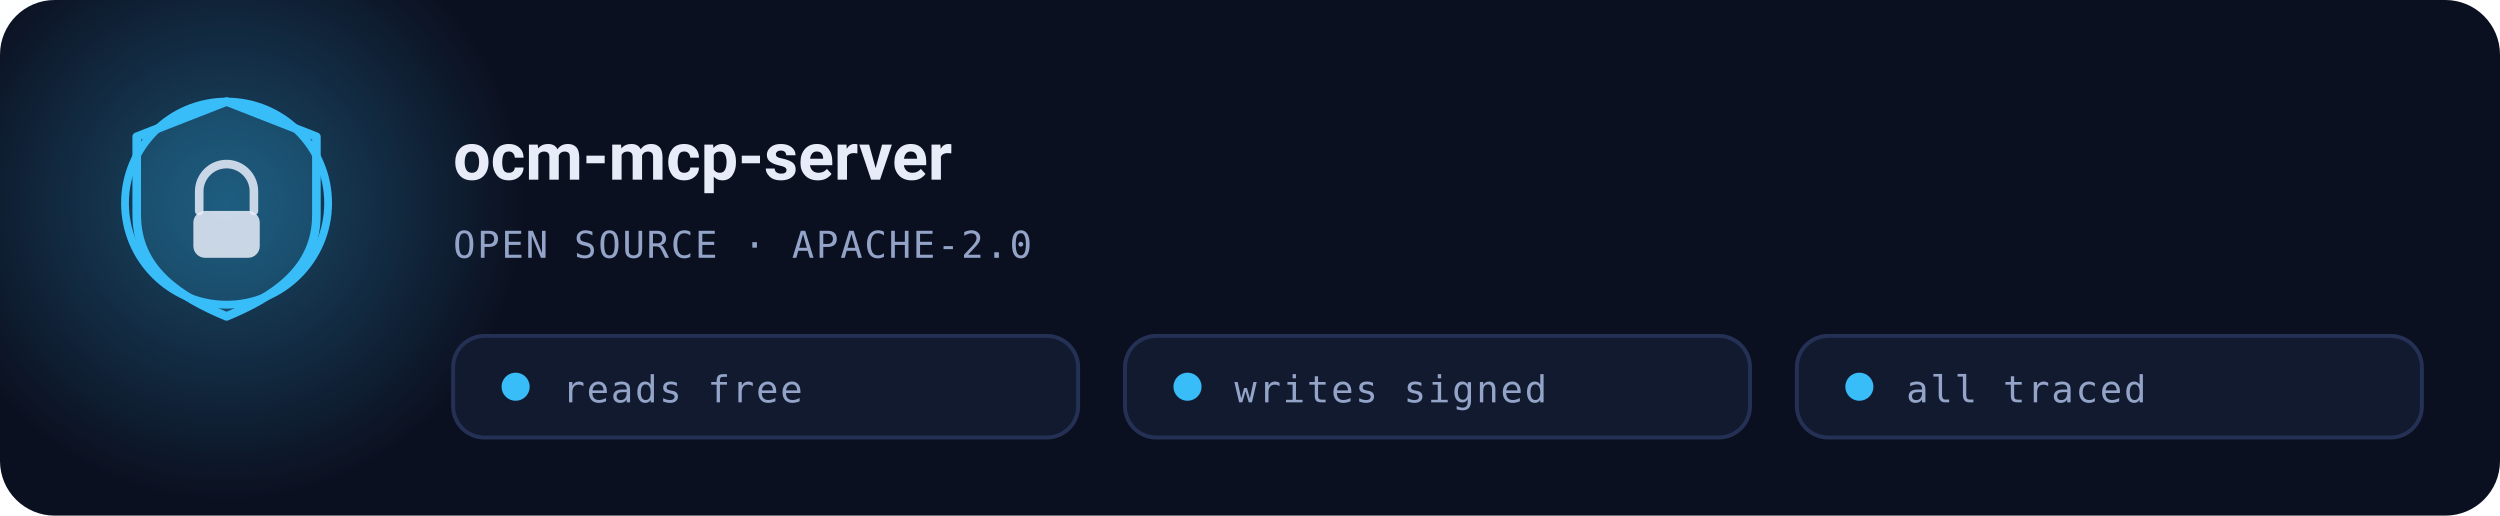
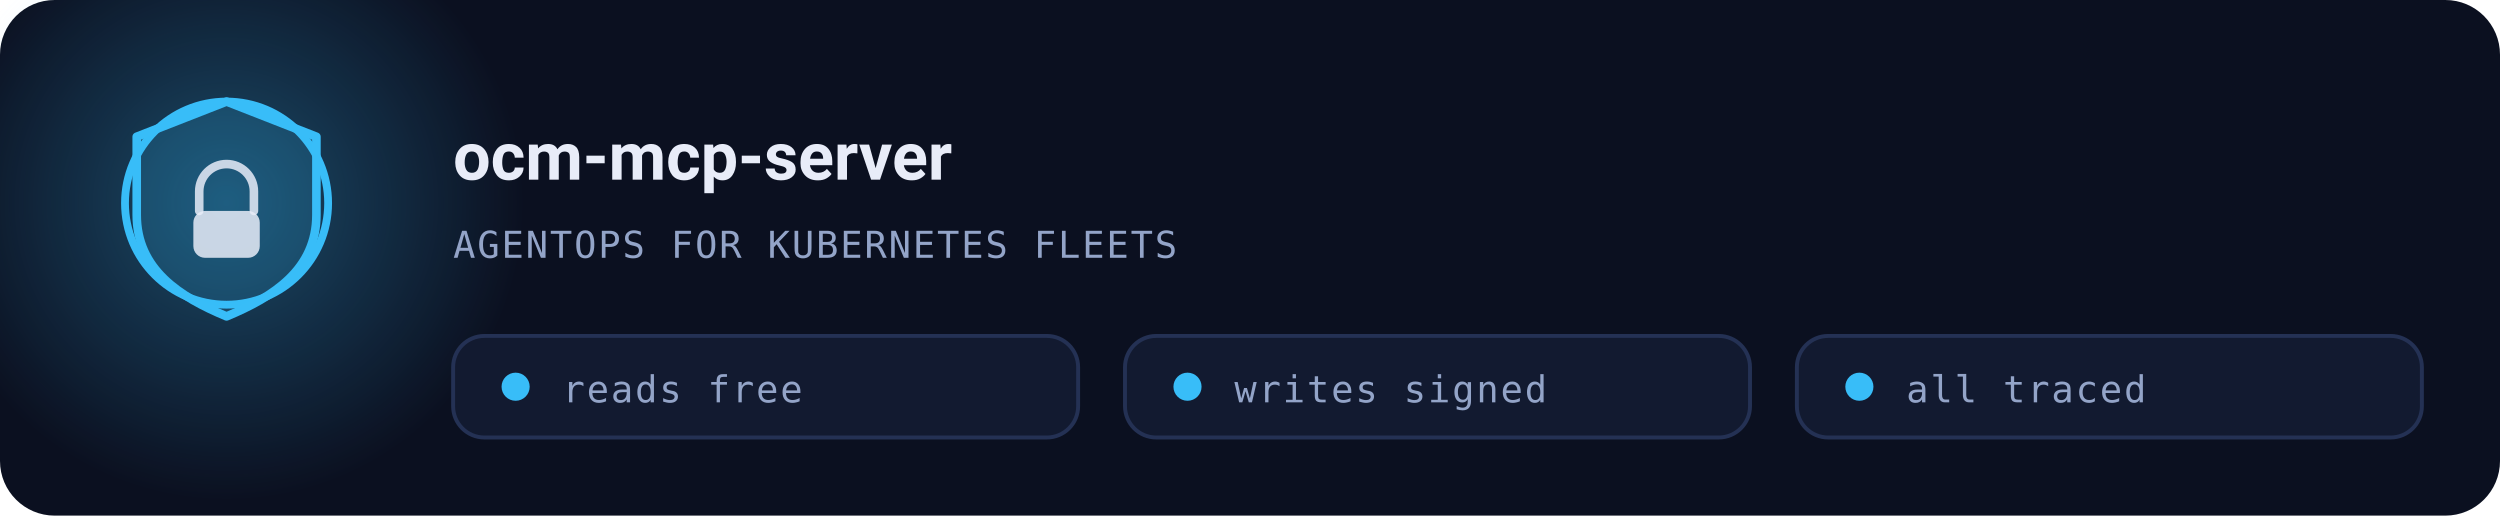
<svg xmlns="http://www.w3.org/2000/svg" viewBox="0 0 640 132" role="img" aria-label="ocm-mcp-server">
  <style>
    .mono{font-family:ui-monospace,SFMono-Regular,Menlo,Consolas,monospace}
    .sans{font-family:system-ui,-apple-system,Segoe UI,Roboto,sans-serif}
    .xs{font-size:9.5px;letter-spacing:.05em}
    @keyframes bob{0%,100%{transform:translateY(0)}50%{transform:translateY(-3px)}}
    @keyframes ping{0%,100%{opacity:.3;r:3.4}50%{opacity:1;r:5.2}}
    @keyframes ring{0%{opacity:.6;transform:scale(.76)}70%,100%{opacity:0;transform:scale(1.22)}}
    @keyframes shut{0%,42%{transform:translateY(-6px)}54%,100%{transform:translateY(0)}}
    @keyframes arc{from{stroke-dashoffset:150.8}to{stroke-dashoffset:0}}
    @keyframes spin{to{transform:rotate(360deg)}}
    @keyframes caret{0%,45%{opacity:1}55%,100%{opacity:0}}
    @keyframes draw{from{opacity:0;transform:translateX(-5px)}to{opacity:.8;transform:translateX(0)}}
    @keyframes fade{0%,100%{opacity:.45}50%{opacity:1}}
    @keyframes glow{0%,100%{opacity:.16}50%{opacity:.34}}
    .bob{animation:bob 3.6s ease-in-out infinite}
    .ping{animation:ping 2s ease-in-out infinite}
    .ring{animation:ring 2.8s ease-out infinite;transform-origin:0 0}
    .shackle{animation:shut 4.2s ease-in-out infinite}
    .arc{animation:arc 2.6s cubic-bezier(.22,.9,.3,1) both}
    .sp{animation:spin 12s linear infinite;transform-origin:0 0}
    .caret{animation:caret 1.1s step-end infinite}
    .ln{animation:draw .7s ease-out both}
    .l1{animation-delay:.12s}.l2{animation-delay:.24s}.l3{animation-delay:.36s}
    .chip{animation:fade 4.2s ease-in-out infinite}.c1{animation-delay:1.4s}.c2{animation-delay:2.8s}
    .glow{animation:glow 4.4s ease-in-out infinite}
    @media (prefers-reduced-motion:reduce){*{animation:none!important}.arc{stroke-dashoffset:0}.ln{opacity:.8}}
  </style>
  <defs>
    <radialGradient id="s-ocm-mcp-server-dark">
      <stop offset="0%" stop-color="#38bdf8" stop-opacity=".34" />
      <stop offset="100%" stop-color="#38bdf8" stop-opacity="0" />
    </radialGradient>
  </defs>
  <rect width="640" height="132" rx="14" fill="#0b1020" />
  <circle class="glow" cx="58" cy="52" r="76" fill="url(#s-ocm-mcp-server-dark)" />
  <g transform="translate(58 52)">
    <g class="bob">
      <circle class="ring" r="26" fill="none" stroke="#38bdf8" stroke-width="2" />
      <path d="M0 -26 L23 -17 V3 C23 17 12 24 0 29 C-12 24 -23 17 -23 3 V-17 Z" fill="#38bdf8" fill-opacity=".16" stroke="#38bdf8" stroke-width="2.2" stroke-linejoin="round" />
      <g class="shackle">
        <path d="M-7 2 v-5 a7 7 0 0 1 14 0 v5" fill="none" stroke="#e8ecf8" stroke-width="2.2" stroke-linecap="round" opacity=".85" />
      </g>
      <rect x="-8.5" y="2" width="17" height="12" rx="3" fill="#e8ecf8" opacity=".85" />
    </g>
  </g>
  <text x="116" y="46" class="sans" font-size="17" font-weight="700" fill="#e8ecf8">ocm-mcp-server</text>
-   <text x="116" y="66" class="mono xs" fill="#93a4c8">OPEN SOURCE · APACHE-2.0</text>
+   <text x="116" y="66" class="mono xs" fill="#93a4c8">AGENTOPS FOR KUBERNETES FLEETS</text>
  <g class="chip c0">
    <rect x="116" y="86" width="160" height="26" rx="8" fill="#121a30" stroke="#243154" />
    <circle cx="132" cy="99" r="3.6" fill="#38bdf8" />
    <text x="144" y="103" class="mono xs" fill="#93a4c8">reads free</text>
  </g>
  <g class="chip c1">
    <rect x="288" y="86" width="160" height="26" rx="8" fill="#121a30" stroke="#243154" />
    <circle cx="304" cy="99" r="3.6" fill="#38bdf8" />
    <text x="316" y="103" class="mono xs" fill="#93a4c8">writes signed</text>
  </g>
  <g class="chip c2">
    <rect x="460" y="86" width="160" height="26" rx="8" fill="#121a30" stroke="#243154" />
    <circle cx="476" cy="99" r="3.6" fill="#38bdf8" />
    <text x="488" y="103" class="mono xs" fill="#93a4c8">all traced</text>
  </g>
</svg>
